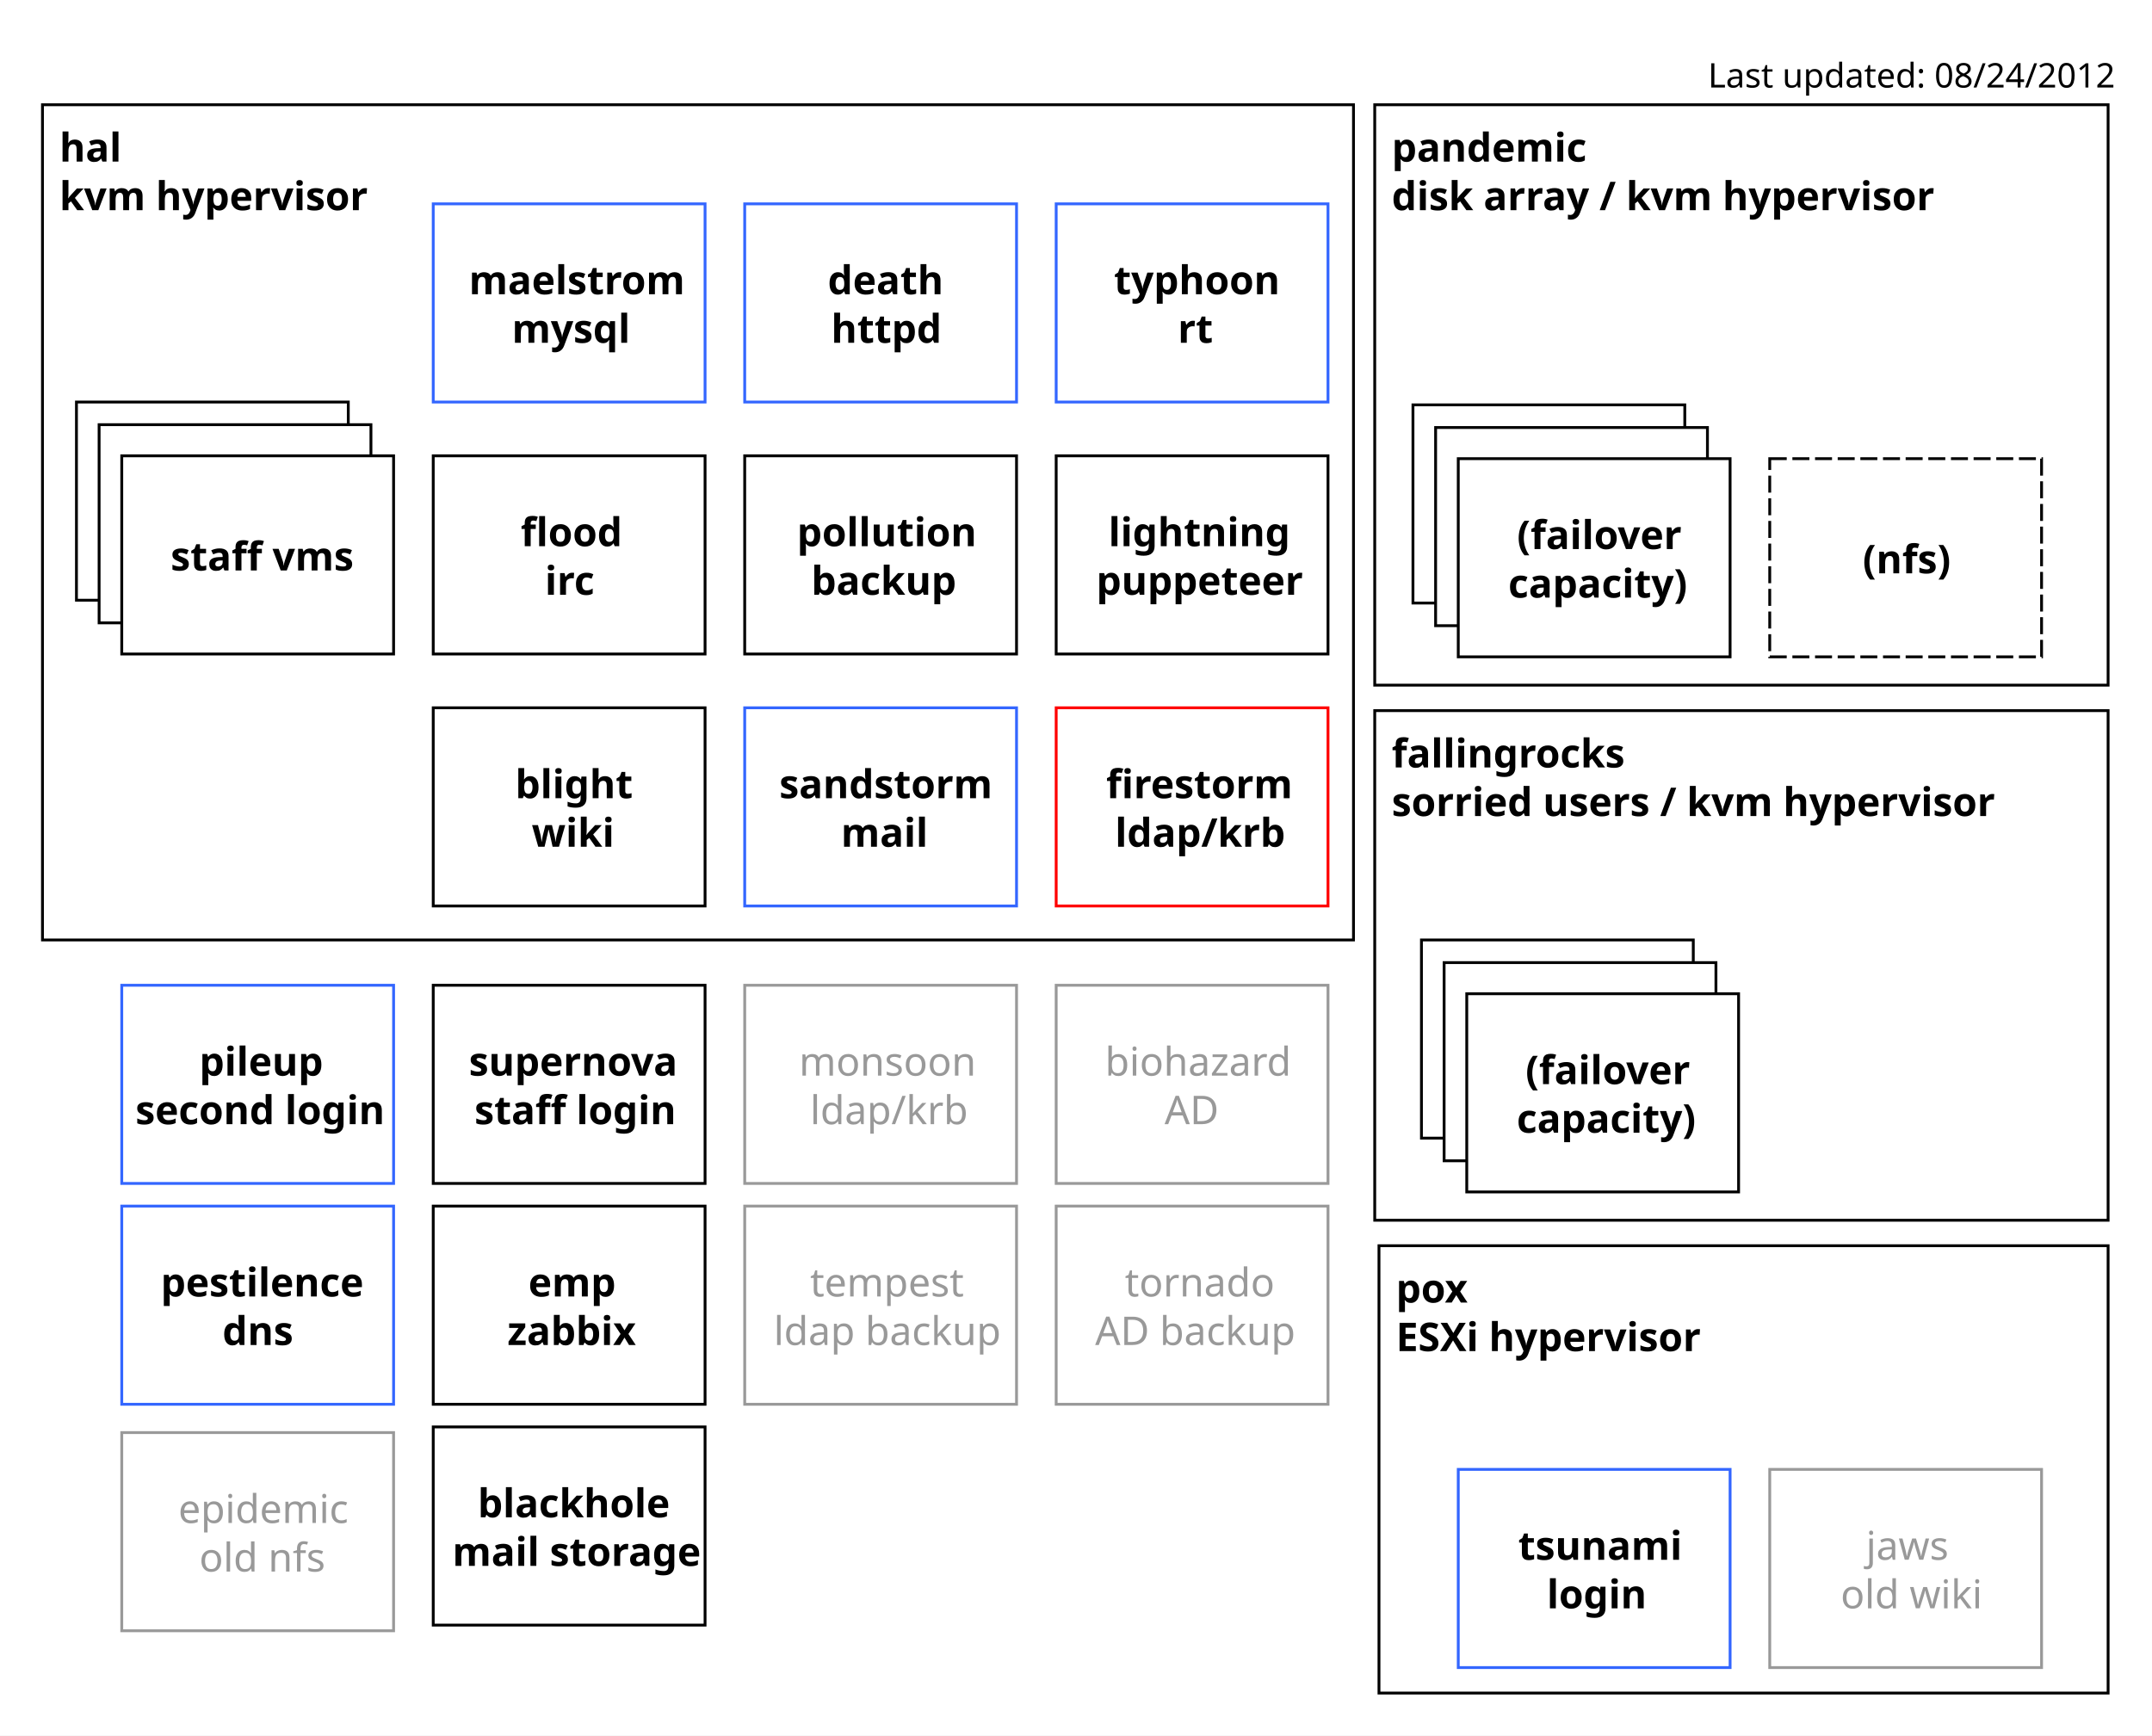
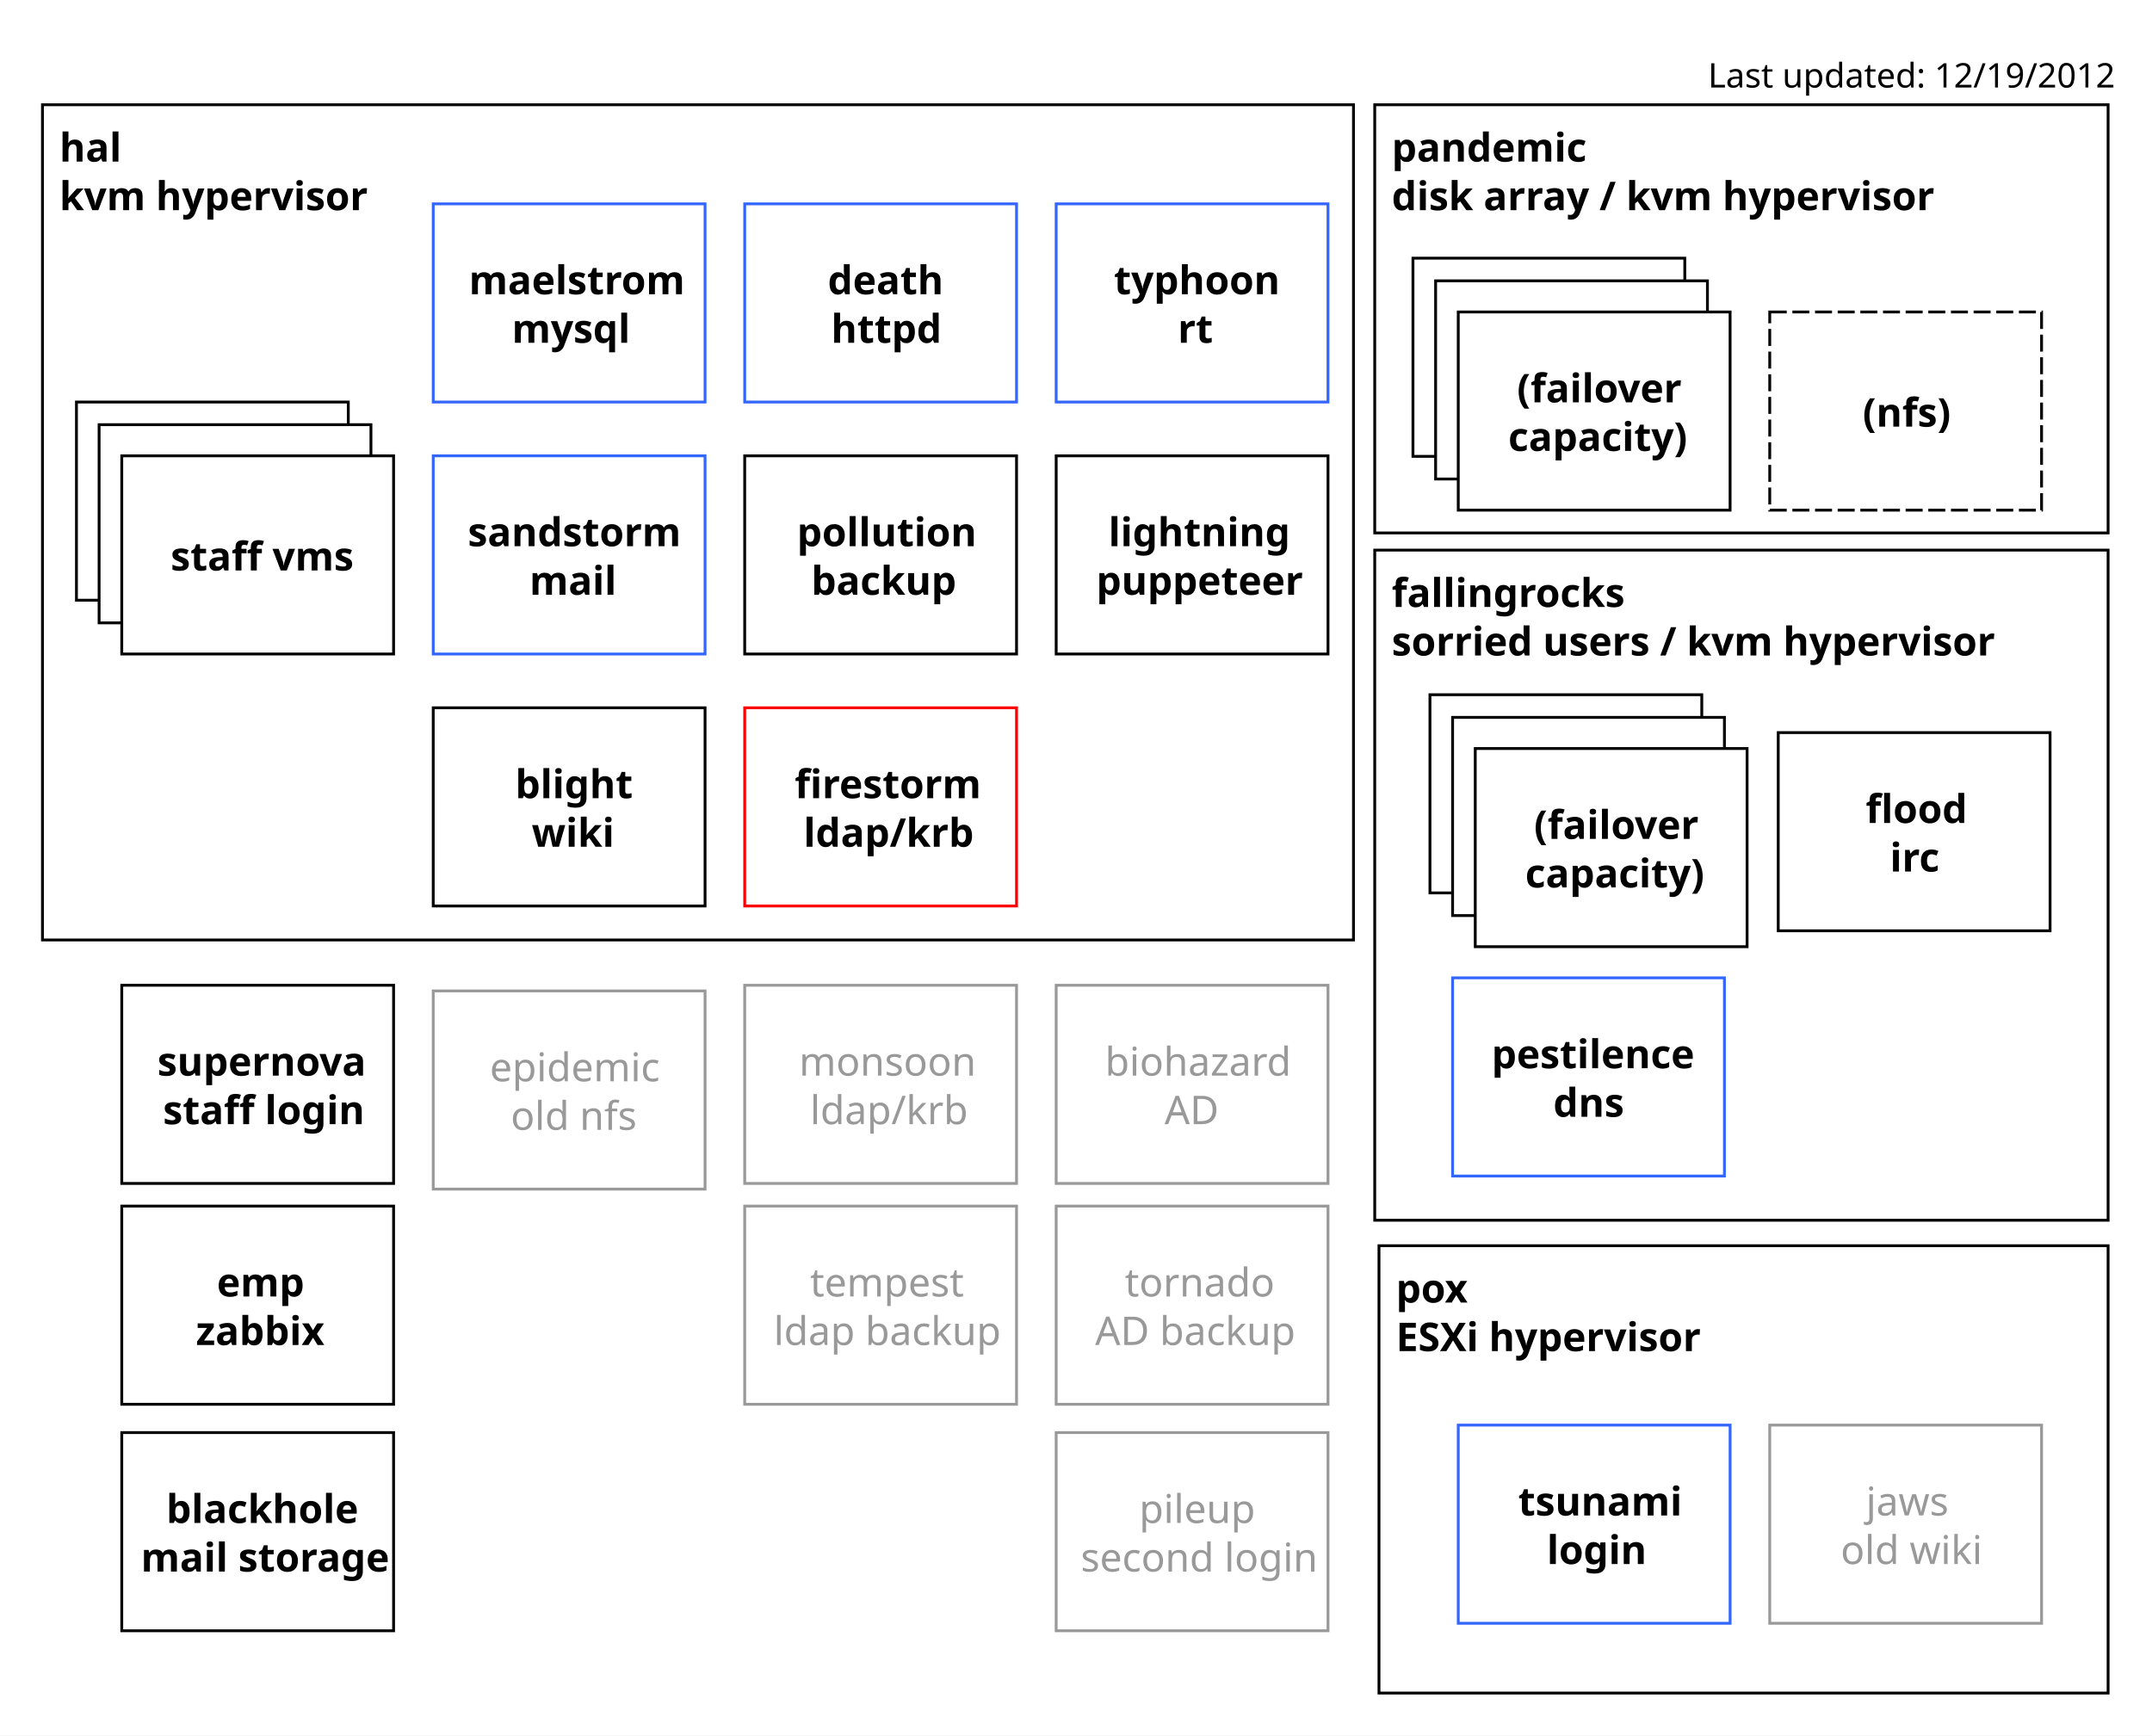
<svg xmlns="http://www.w3.org/2000/svg" xmlns:xlink="http://www.w3.org/1999/xlink" fill-opacity="1" color-rendering="auto" color-interpolation="auto" stroke="black" text-rendering="auto" stroke-linecap="square" width="760" stroke-miterlimit="10" stroke-opacity="1" shape-rendering="auto" fill="black" stroke-dasharray="none" font-weight="normal" stroke-width="1" height="613" font-family="'Dialog'" font-style="normal" stroke-linejoin="miter" font-size="12" stroke-dashoffset="0" image-rendering="auto">
  <defs id="genericDefs" />
  <g>
    <defs id="defs1">
      <clipPath clipPathUnits="userSpaceOnUse" id="clipPath1">
        <path d="M0 0 L760 0 L760 613 L0 613 L0 0 Z" />
      </clipPath>
      <clipPath clipPathUnits="userSpaceOnUse" id="clipPath2">
        <path d="M-63 -115 L697 -115 L697 498 L-63 498 L-63 -115 Z" />
      </clipPath>
    </defs>
    <g fill="white" transform="translate(63,115)" stroke="white">
      <rect x="-63" width="760" height="613" y="-115" clip-path="url(#clipPath2)" stroke="none" />
    </g>
    <g id="y.node.0">
      <a target="_blank" xlink:type="simple" xlink:href="hal/" xlink:show="new">
        <g>
          <g font-size="14" stroke-miterlimit="1.45" font-weight="bold" font-family="sans-serif" transform="matrix(1,0,0,1,63,115)" stroke-linecap="butt">
            <text x="-42" xml:space="preserve" y="-57.925" stroke="none">hal</text>
          </g>
          <g font-size="14" stroke-miterlimit="1.45" font-weight="bold" font-family="sans-serif" transform="matrix(1,0,0,1,63,115)" stroke-linecap="butt">
            <text x="-42" xml:space="preserve" y="-40.773" stroke="none">kvm hypervisor</text>
          </g>
        </g>
        <g stroke-linecap="butt" transform="matrix(1,0,0,1,63,115)" stroke-miterlimit="1.45">
          <rect fill="none" x="-48" width="463" height="295" y="-78" />
        </g>
      </a>
    </g>
    <g id="y.node.1">
      <a target="_blank" xlink:type="simple" xlink:href="flood/" xlink:show="new">
        <g fill="white" transform="matrix(1,0,0,1,63,115)" stroke="white">
-           <rect x="90" width="96" height="70" y="46" stroke="none" />
-         </g>
-         <g>
-           <g font-size="14" stroke-miterlimit="1.45" font-weight="bold" font-family="sans-serif" transform="matrix(1,0,0,1,63,115)" stroke-linecap="butt">
-             <text x="120.897" xml:space="preserve" y="77.924" stroke="none">flood</text>
-             <text x="129.438" xml:space="preserve" y="95.075" stroke="none">irc</text>
-           </g>
-         </g>
-         <g stroke-linecap="butt" transform="matrix(1,0,0,1,63,115)" stroke-miterlimit="1.45">
-           <rect fill="none" x="90" width="96" height="70" y="46" />
+           <rect x="565" width="96" height="70" y="143.762" stroke="none" />
+         </g>
+         <g>
+           <g font-size="14" stroke-miterlimit="1.45" font-weight="bold" font-family="sans-serif" transform="matrix(1,0,0,1,63,115)" stroke-linecap="butt">
+             <text x="595.896" xml:space="preserve" y="175.685" stroke="none">flood</text>
+             <text x="604.438" xml:space="preserve" y="192.837" stroke="none">irc</text>
+           </g>
+         </g>
+         <g stroke-linecap="butt" transform="matrix(1,0,0,1,63,115)" stroke-miterlimit="1.45">
+           <rect fill="none" x="565" width="96" height="70" y="143.762" />
        </g>
      </a>
    </g>
    <g id="y.node.2">
      <a target="_blank" xlink:type="simple" xlink:href="death/" xlink:show="new">
        <g fill="white" transform="matrix(1,0,0,1,63,115)" stroke="white">
          <rect x="200" width="96" height="70" y="-43" stroke="none" />
        </g>
        <g>
          <g font-size="14" stroke-miterlimit="1.45" font-weight="bold" font-family="sans-serif" transform="matrix(1,0,0,1,63,115)" stroke-linecap="butt">
            <text x="229.331" xml:space="preserve" y="-11.076" stroke="none">death</text>
            <text x="230.51" xml:space="preserve" y="6.075" stroke="none">httpd</text>
          </g>
        </g>
        <g fill="rgb(51,102,255)" stroke-miterlimit="1.45" transform="matrix(1,0,0,1,63,115)" stroke-linecap="butt" stroke="rgb(51,102,255)">
          <rect fill="none" x="200" width="96" height="70" y="-43" />
        </g>
      </a>
    </g>
    <g id="y.node.3">
      <g fill="white" transform="matrix(1,0,0,1,63,115)" stroke="white">
        <rect x="90" width="96" height="70" y="-43" stroke="none" />
      </g>
      <g>
        <g font-size="14" stroke-miterlimit="1.45" font-weight="bold" font-family="sans-serif" transform="matrix(1,0,0,1,63,115)" stroke-linecap="butt">
          <text x="102.597" xml:space="preserve" y="-11.076" stroke="none">maelstrom</text>
          <text x="117.769" xml:space="preserve" y="6.075" stroke="none">mysql</text>
        </g>
      </g>
      <g fill="rgb(51,102,255)" stroke-miterlimit="1.45" transform="matrix(1,0,0,1,63,115)" stroke-linecap="butt" stroke="rgb(51,102,255)">
        <rect fill="none" x="90" width="96" height="70" y="-43" />
      </g>
    </g>
    <g id="y.node.4">
      <a target="_blank" xlink:type="simple" xlink:href="pollution/" xlink:show="new">
        <g fill="white" transform="matrix(1,0,0,1,63,115)" stroke="white">
          <rect x="200" width="96" height="70" y="46" stroke="none" />
        </g>
        <g>
          <g font-size="14" stroke-miterlimit="1.45" font-weight="bold" font-family="sans-serif" transform="matrix(1,0,0,1,63,115)" stroke-linecap="butt">
            <text x="218.455" xml:space="preserve" y="77.924" stroke="none">pollution</text>
            <text x="223.493" xml:space="preserve" y="95.075" stroke="none">backup</text>
          </g>
        </g>
        <g stroke-linecap="butt" transform="matrix(1,0,0,1,63,115)" stroke-miterlimit="1.45">
          <rect fill="none" x="200" width="96" height="70" y="46" />
        </g>
      </a>
    </g>
    <g id="y.node.5">
      <a target="_blank" xlink:type="simple" xlink:href="pox/" xlink:show="new">
        <g>
          <g font-size="14" stroke-miterlimit="1.45" font-weight="bold" font-family="sans-serif" transform="matrix(1,0,0,1,63,115)" stroke-linecap="butt">
            <text x="430" xml:space="preserve" y="345.075" stroke="none">pox</text>
            <text x="430" xml:space="preserve" y="362.227" stroke="none">ESXi hypervisor</text>
          </g>
        </g>
        <g stroke-linecap="butt" transform="matrix(1,0,0,1,63,115)" stroke-miterlimit="1.45">
          <rect fill="none" x="424" width="257.5" height="158" y="325" />
        </g>
      </a>
    </g>
    <g id="y.node.6">
      <a target="_blank" xlink:type="simple" xlink:href="tsunami/" xlink:show="new">
        <g fill="white" transform="matrix(1,0,0,1,63,115)" stroke="white">
-           <rect x="452" width="96" height="70" y="404" stroke="none" />
-         </g>
-         <g>
-           <g font-size="14" stroke-miterlimit="1.45" font-weight="bold" font-family="sans-serif" transform="matrix(1,0,0,1,63,115)" stroke-linecap="butt">
-             <text x="473.162" xml:space="preserve" y="435.924" stroke="none">tsunami</text>
-             <text x="483.283" xml:space="preserve" y="453.075" stroke="none">login</text>
+           <rect x="452" width="96" height="70" y="388.359" stroke="none" />
+         </g>
+         <g>
+           <g font-size="14" stroke-miterlimit="1.45" font-weight="bold" font-family="sans-serif" transform="matrix(1,0,0,1,63,115)" stroke-linecap="butt">
+             <text x="473.162" xml:space="preserve" y="420.283" stroke="none">tsunami</text>
+             <text x="483.283" xml:space="preserve" y="437.435" stroke="none">login</text>
          </g>
        </g>
        <g fill="rgb(51,102,255)" stroke-miterlimit="1.45" transform="matrix(1,0,0,1,63,115)" stroke-linecap="butt" stroke="rgb(51,102,255)">
-           <rect fill="none" x="452" width="96" height="70" y="404" />
+           <rect fill="none" x="452" width="96" height="70" y="388.359" />
        </g>
      </a>
    </g>
    <g id="y.node.7">
      <a target="_blank" xlink:type="simple" xlink:href="pileup/" xlink:show="new">
        <g fill="white" transform="matrix(1,0,0,1,63,115)" stroke="white">
-           <rect x="-20" width="96" height="70" y="233" stroke="none" />
-         </g>
-         <g>
-           <g font-size="14" stroke-miterlimit="1.45" font-weight="bold" font-family="sans-serif" transform="matrix(1,0,0,1,63,115)" stroke-linecap="butt">
-             <text x="7.39" xml:space="preserve" y="264.924" stroke="none">pileup</text>
-             <text x="-15.169" xml:space="preserve" y="282.075" stroke="none">second login</text>
-           </g>
-         </g>
-         <g fill="rgb(51,102,255)" stroke-miterlimit="1.45" transform="matrix(1,0,0,1,63,115)" stroke-linecap="butt" stroke="rgb(51,102,255)">
-           <rect fill="none" x="-20" width="96" height="70" y="233" />
+           <rect x="310" width="96" height="70" y="391" stroke="none" />
+         </g>
+         <g>
+           <g font-size="14" stroke-linecap="butt" transform="matrix(1,0,0,1,63,115)" fill="rgb(153,153,153)" font-family="sans-serif" stroke="rgb(153,153,153)" stroke-miterlimit="1.45">
+             <text x="339.317" xml:space="preserve" y="422.924" stroke="none">pileup</text>
+             <text x="318.693" xml:space="preserve" y="440.075" stroke="none">second login</text>
+           </g>
+         </g>
+         <g fill="rgb(153,153,153)" stroke-miterlimit="1.45" transform="matrix(1,0,0,1,63,115)" stroke-linecap="butt" stroke="rgb(153,153,153)">
+           <rect fill="none" x="310" width="96" height="70" y="391" />
        </g>
      </a>
    </g>
    <g id="y.node.8">
      <a target="_blank" xlink:type="simple" xlink:href="lightning/" xlink:show="new">
        <g fill="white" transform="matrix(1,0,0,1,63,115)" stroke="white">
          <rect x="310" width="96" height="70" y="46" stroke="none" />
        </g>
        <g>
          <g font-size="14" stroke-miterlimit="1.45" font-weight="bold" font-family="sans-serif" transform="matrix(1,0,0,1,63,115)" stroke-linecap="butt">
            <text x="328.455" xml:space="preserve" y="77.924" stroke="none">lightning</text>
            <text x="324.162" xml:space="preserve" y="95.075" stroke="none">puppeteer</text>
          </g>
        </g>
        <g stroke-linecap="butt" transform="matrix(1,0,0,1,63,115)" stroke-miterlimit="1.45">
          <rect fill="none" x="310" width="96" height="70" y="46" />
        </g>
      </a>
    </g>
    <g id="y.node.9">
      <a target="_blank" xlink:type="simple" xlink:href="pestilence/" xlink:show="new">
        <g fill="white" transform="matrix(1,0,0,1,63,115)" stroke="white">
-           <rect x="-20" width="96" height="70" y="311" stroke="none" />
-         </g>
-         <g>
-           <g font-size="14" stroke-miterlimit="1.45" font-weight="bold" font-family="sans-serif" transform="matrix(1,0,0,1,63,115)" stroke-linecap="butt">
-             <text x="-6.238" xml:space="preserve" y="342.924" stroke="none">pestilence</text>
-             <text x="15.555" xml:space="preserve" y="360.075" stroke="none">dns</text>
+           <rect x="450" width="96" height="70" y="230.381" stroke="none" />
+         </g>
+         <g>
+           <g font-size="14" stroke-miterlimit="1.45" font-weight="bold" font-family="sans-serif" transform="matrix(1,0,0,1,63,115)" stroke-linecap="butt">
+             <text x="463.762" xml:space="preserve" y="262.305" stroke="none">pestilence</text>
+             <text x="485.555" xml:space="preserve" y="279.456" stroke="none">dns</text>
          </g>
        </g>
        <g fill="rgb(51,102,255)" stroke-miterlimit="1.45" transform="matrix(1,0,0,1,63,115)" stroke-linecap="butt" stroke="rgb(51,102,255)">
-           <rect fill="none" x="-20" width="96" height="70" y="311" />
+           <rect fill="none" x="450" width="96" height="70" y="230.381" />
        </g>
      </a>
    </g>
    <g id="y.node.10">
      <a target="_blank" xlink:type="simple" xlink:href="supernova/" xlink:show="new">
        <g fill="white" transform="matrix(1,0,0,1,63,115)" stroke="white">
-           <rect x="90" width="96" height="70" y="233" stroke="none" />
-         </g>
-         <g>
-           <g font-size="14" stroke-miterlimit="1.45" font-weight="bold" font-family="sans-serif" transform="matrix(1,0,0,1,63,115)" stroke-linecap="butt">
-             <text x="102.6" xml:space="preserve" y="264.924" stroke="none">supernova</text>
-             <text x="104.559" xml:space="preserve" y="282.075" stroke="none">staff login</text>
-           </g>
-         </g>
-         <g stroke-linecap="butt" transform="matrix(1,0,0,1,63,115)" stroke-miterlimit="1.45">
-           <rect fill="none" x="90" width="96" height="70" y="233" />
+           <rect x="-20" width="96" height="70" y="233" stroke="none" />
+         </g>
+         <g>
+           <g font-size="14" stroke-miterlimit="1.45" font-weight="bold" font-family="sans-serif" transform="matrix(1,0,0,1,63,115)" stroke-linecap="butt">
+             <text x="-7.4" xml:space="preserve" y="264.924" stroke="none">supernova</text>
+             <text x="-5.441" xml:space="preserve" y="282.075" stroke="none">staff login</text>
+           </g>
+         </g>
+         <g stroke-linecap="butt" transform="matrix(1,0,0,1,63,115)" stroke-miterlimit="1.45">
+           <rect fill="none" x="-20" width="96" height="70" y="233" />
        </g>
      </a>
    </g>
    <g id="y.node.11">
      <g fill="white" transform="matrix(1,0,0,1,63,115)" stroke="white">
-         <rect x="-20" width="96" height="70" y="391" stroke="none" />
+         <rect x="90" width="96" height="70" y="235" stroke="none" />
      </g>
      <g>
        <g font-size="14" stroke-linecap="butt" transform="matrix(1,0,0,1,63,115)" fill="rgb(153,153,153)" font-family="sans-serif" stroke="rgb(153,153,153)" stroke-miterlimit="1.45">
-           <text x="-0.014" xml:space="preserve" y="422.924" stroke="none">epidemic</text>
-           <text x="7.376" xml:space="preserve" y="440.075" stroke="none">old nfs</text>
+           <text x="109.986" xml:space="preserve" y="266.924" stroke="none">epidemic</text>
+           <text x="117.376" xml:space="preserve" y="284.075" stroke="none">old nfs</text>
        </g>
      </g>
      <g fill="rgb(153,153,153)" stroke-miterlimit="1.45" transform="matrix(1,0,0,1,63,115)" stroke-linecap="butt" stroke="rgb(153,153,153)">
-         <rect fill="none" x="-20" width="96" height="70" y="391" />
+         <rect fill="none" x="90" width="96" height="70" y="235" />
      </g>
    </g>
    <g id="y.node.12">
      <a target="_blank" xlink:type="simple" xlink:href="emp/" xlink:show="new">
        <g fill="white" transform="matrix(1,0,0,1,63,115)" stroke="white">
-           <rect x="90" width="96" height="70" y="311" stroke="none" />
-         </g>
-         <g>
-           <g font-size="14" stroke-miterlimit="1.45" font-weight="bold" font-family="sans-serif" transform="matrix(1,0,0,1,63,115)" stroke-linecap="butt">
-             <text x="123.607" xml:space="preserve" y="342.924" stroke="none">emp</text>
-             <text x="116.217" xml:space="preserve" y="360.075" stroke="none">zabbix</text>
-           </g>
-         </g>
-         <g stroke-linecap="butt" transform="matrix(1,0,0,1,63,115)" stroke-miterlimit="1.45">
-           <rect fill="none" x="90" width="96" height="70" y="311" />
+           <rect x="-20" width="96" height="70" y="311" stroke="none" />
+         </g>
+         <g>
+           <g font-size="14" stroke-miterlimit="1.45" font-weight="bold" font-family="sans-serif" transform="matrix(1,0,0,1,63,115)" stroke-linecap="butt">
+             <text x="13.607" xml:space="preserve" y="342.924" stroke="none">emp</text>
+             <text x="6.217" xml:space="preserve" y="360.075" stroke="none">zabbix</text>
+           </g>
+         </g>
+         <g stroke-linecap="butt" transform="matrix(1,0,0,1,63,115)" stroke-miterlimit="1.45">
+           <rect fill="none" x="-20" width="96" height="70" y="311" />
        </g>
      </a>
    </g>
    <g id="y.node.13">
      <a target="_blank" xlink:type="simple" xlink:href="firestorm/" xlink:show="new">
        <g fill="white" transform="matrix(1,0,0,1,63,115)" stroke="white">
-           <rect x="310" width="96" height="70" y="135" stroke="none" />
-         </g>
-         <g>
-           <g font-size="14" stroke-miterlimit="1.45" font-weight="bold" font-family="sans-serif" transform="matrix(1,0,0,1,63,115)" stroke-linecap="butt">
-             <text x="327.659" xml:space="preserve" y="166.924" stroke="none">firestorm</text>
-             <text x="330.772" xml:space="preserve" y="184.075" stroke="none">ldap/krb</text>
+           <rect x="200" width="96" height="70" y="135" stroke="none" />
+         </g>
+         <g>
+           <g font-size="14" stroke-miterlimit="1.45" font-weight="bold" font-family="sans-serif" transform="matrix(1,0,0,1,63,115)" stroke-linecap="butt">
+             <text x="217.659" xml:space="preserve" y="166.924" stroke="none">firestorm</text>
+             <text x="220.773" xml:space="preserve" y="184.075" stroke="none">ldap/krb</text>
          </g>
        </g>
        <g fill="red" stroke-miterlimit="1.45" transform="matrix(1,0,0,1,63,115)" stroke-linecap="butt" stroke="red">
-           <rect fill="none" x="310" width="96" height="70" y="135" />
+           <rect fill="none" x="200" width="96" height="70" y="135" />
        </g>
      </a>
    </g>
    <g id="y.node.14">
      <a target="_blank" xlink:type="simple" xlink:href="tempest/" xlink:show="new">
        <g fill="white" transform="matrix(1,0,0,1,63,115)" stroke="white">
          <rect x="200" width="96" height="70" y="311" stroke="none" />
        </g>
        <g>
          <g font-size="14" stroke-linecap="butt" transform="matrix(1,0,0,1,63,115)" fill="rgb(153,153,153)" font-family="sans-serif" stroke="rgb(153,153,153)" stroke-miterlimit="1.45">
            <text x="223.1" xml:space="preserve" y="342.924" stroke="none">tempest</text>
            <text x="210.249" xml:space="preserve" y="360.075" stroke="none">ldap backup</text>
          </g>
        </g>
        <g fill="rgb(153,153,153)" stroke-miterlimit="1.45" transform="matrix(1,0,0,1,63,115)" stroke-linecap="butt" stroke="rgb(153,153,153)">
          <rect fill="none" x="200" width="96" height="70" y="311" />
        </g>
      </a>
    </g>
    <g id="y.node.15">
      <g fill="white" transform="matrix(1,0,0,1,63,115)" stroke="white">
        <rect x="-36" width="96" height="70" y="27" stroke="none" />
      </g>
      <g />
      <g stroke-linecap="butt" transform="matrix(1,0,0,1,63,115)" stroke-miterlimit="1.45">
        <rect fill="none" x="-36" width="96" height="70" y="27" />
      </g>
    </g>
    <g id="y.node.16">
      <g fill="white" transform="matrix(1,0,0,1,63,115)" stroke="white">
        <rect x="-28" width="96" height="70" y="35" stroke="none" />
      </g>
      <g />
      <g stroke-linecap="butt" transform="matrix(1,0,0,1,63,115)" stroke-miterlimit="1.45">
        <rect fill="none" x="-28" width="96" height="70" y="35" />
      </g>
    </g>
    <g id="y.node.17">
      <g fill="white" transform="matrix(1,0,0,1,63,115)" stroke="white">
        <rect x="-20" width="96" height="70" y="46" stroke="none" />
      </g>
      <g>
        <g font-size="14" stroke-miterlimit="1.45" font-weight="bold" font-family="sans-serif" transform="matrix(1,0,0,1,63,115)" stroke-linecap="butt">
          <text x="-2.734" xml:space="preserve" y="86.499" stroke="none">staff vms</text>
        </g>
      </g>
      <g stroke-linecap="butt" transform="matrix(1,0,0,1,63,115)" stroke-miterlimit="1.45">
        <rect fill="none" x="-20" width="96" height="70" y="46" />
      </g>
    </g>
    <g id="y.node.18">
      <a target="_blank" xlink:type="simple" xlink:href="biohazard/" xlink:show="new">
        <g fill="white" transform="matrix(1,0,0,1,63,115)" stroke="white">
          <rect x="310" width="96" height="70" y="233" stroke="none" />
        </g>
        <g>
          <g font-size="14" stroke-linecap="butt" transform="matrix(1,0,0,1,63,115)" fill="rgb(153,153,153)" font-family="sans-serif" stroke="rgb(153,153,153)" stroke-miterlimit="1.45">
            <text x="327.255" xml:space="preserve" y="264.924" stroke="none">biohazard</text>
            <text x="348.276" xml:space="preserve" y="282.075" stroke="none">AD</text>
          </g>
        </g>
        <g fill="rgb(153,153,153)" stroke-miterlimit="1.45" transform="matrix(1,0,0,1,63,115)" stroke-linecap="butt" stroke="rgb(153,153,153)">
          <rect fill="none" x="310" width="96" height="70" y="233" />
        </g>
      </a>
    </g>
    <g id="y.node.19">
      <a target="_blank" xlink:type="simple" xlink:href="tornado/" xlink:show="new">
        <g fill="white" transform="matrix(1,0,0,1,63,115)" stroke="white">
          <rect x="310" width="96" height="70" y="311" stroke="none" />
        </g>
        <g>
          <g font-size="14" stroke-linecap="butt" transform="matrix(1,0,0,1,63,115)" fill="rgb(153,153,153)" font-family="sans-serif" stroke="rgb(153,153,153)" stroke-miterlimit="1.45">
            <text x="334.259" xml:space="preserve" y="342.924" stroke="none">tornado</text>
            <text x="323.759" xml:space="preserve" y="360.075" stroke="none">AD backup</text>
          </g>
        </g>
        <g fill="rgb(153,153,153)" stroke-miterlimit="1.45" transform="matrix(1,0,0,1,63,115)" stroke-linecap="butt" stroke="rgb(153,153,153)">
          <rect fill="none" x="310" width="96" height="70" y="311" />
        </g>
      </a>
    </g>
    <g id="y.node.20">
      <a target="_blank" xlink:type="simple" xlink:href="jaws/" xlink:show="new">
        <g fill="white" transform="matrix(1,0,0,1,63,115)" stroke="white">
-           <rect x="562" width="96" height="70" y="404" stroke="none" />
+           <rect x="562" width="96" height="70" y="388.359" stroke="none" />
        </g>
        <g>
          <g font-size="14" stroke-linecap="butt" transform="matrix(1,0,0,1,63,115)" fill="rgb(153,153,153)" font-family="sans-serif" stroke="rgb(153,153,153)" stroke-miterlimit="1.45">
-             <text x="595.997" xml:space="preserve" y="435.924" stroke="none">jaws</text>
-             <text x="587.048" xml:space="preserve" y="453.075" stroke="none">old wiki</text>
+             <text x="595.997" xml:space="preserve" y="420.283" stroke="none">jaws</text>
+             <text x="587.048" xml:space="preserve" y="437.435" stroke="none">old wiki</text>
          </g>
        </g>
        <g fill="rgb(153,153,153)" stroke-miterlimit="1.45" transform="matrix(1,0,0,1,63,115)" stroke-linecap="butt" stroke="rgb(153,153,153)">
-           <rect fill="none" x="562" width="96" height="70" y="404" />
+           <rect fill="none" x="562" width="96" height="70" y="388.359" />
        </g>
      </a>
    </g>
    <g id="y.node.21">
      <a target="_blank" xlink:type="simple" xlink:href="sandstorm/" xlink:show="new">
        <g fill="white" transform="matrix(1,0,0,1,63,115)" stroke="white">
-           <rect x="200" width="96" height="70" y="135" stroke="none" />
-         </g>
-         <g>
-           <g font-size="14" stroke-miterlimit="1.45" font-weight="bold" font-family="sans-serif" transform="matrix(1,0,0,1,63,115)" stroke-linecap="butt">
-             <text x="212.214" xml:space="preserve" y="166.924" stroke="none">sandstorm</text>
-             <text x="233.993" xml:space="preserve" y="184.075" stroke="none">mail</text>
+           <rect x="90" width="96" height="70" y="46" stroke="none" />
+         </g>
+         <g>
+           <g font-size="14" stroke-miterlimit="1.45" font-weight="bold" font-family="sans-serif" transform="matrix(1,0,0,1,63,115)" stroke-linecap="butt">
+             <text x="102.214" xml:space="preserve" y="77.924" stroke="none">sandstorm</text>
+             <text x="123.993" xml:space="preserve" y="95.075" stroke="none">mail</text>
          </g>
        </g>
        <g fill="rgb(51,102,255)" stroke-miterlimit="1.45" transform="matrix(1,0,0,1,63,115)" stroke-linecap="butt" stroke="rgb(51,102,255)">
-           <rect fill="none" x="200" width="96" height="70" y="135" />
+           <rect fill="none" x="90" width="96" height="70" y="46" />
        </g>
      </a>
    </g>
    <g id="y.node.22">
      <a target="_blank" xlink:type="simple" xlink:href="blackhole/" xlink:show="new">
        <g fill="white" transform="matrix(1,0,0,1,63,115)" stroke="white">
-           <rect x="90" width="96" height="70" y="389" stroke="none" />
-         </g>
-         <g>
-           <g font-size="14" stroke-miterlimit="1.45" font-weight="bold" font-family="sans-serif" transform="matrix(1,0,0,1,63,115)" stroke-linecap="butt">
-             <text x="105.71" xml:space="preserve" y="420.924" stroke="none">blackhole</text>
-             <text x="96.762" xml:space="preserve" y="438.075" stroke="none">mail storage</text>
-           </g>
-         </g>
-         <g stroke-linecap="butt" transform="matrix(1,0,0,1,63,115)" stroke-miterlimit="1.45">
-           <rect fill="none" x="90" width="96" height="70" y="389" />
+           <rect x="-20" width="96" height="70" y="391" stroke="none" />
+         </g>
+         <g>
+           <g font-size="14" stroke-miterlimit="1.45" font-weight="bold" font-family="sans-serif" transform="matrix(1,0,0,1,63,115)" stroke-linecap="butt">
+             <text x="-4.29" xml:space="preserve" y="422.924" stroke="none">blackhole</text>
+             <text x="-13.238" xml:space="preserve" y="440.075" stroke="none">mail storage</text>
+           </g>
+         </g>
+         <g stroke-linecap="butt" transform="matrix(1,0,0,1,63,115)" stroke-miterlimit="1.45">
+           <rect fill="none" x="-20" width="96" height="70" y="391" />
        </g>
      </a>
    </g>
    <g id="y.node.23">
      <a target="_blank" xlink:type="simple" xlink:href="pox/" xlink:show="new">
        <g>
          <g font-size="14" stroke-miterlimit="1.45" font-weight="bold" font-family="sans-serif" transform="matrix(1,0,0,1,63,115)" stroke-linecap="butt">
            <text x="428.5" xml:space="preserve" y="-57.925" stroke="none">pandemic</text>
            <text x="428.5" xml:space="preserve" y="-40.773" stroke="none">disk array / kvm hypervisor</text>
          </g>
        </g>
        <g stroke-linecap="butt" transform="matrix(1,0,0,1,63,115)" stroke-miterlimit="1.45">
-           <rect fill="none" x="422.5" width="259" height="205" y="-78" />
+           <rect fill="none" x="422.5" width="259" height="151.235" y="-78" />
        </g>
      </a>
    </g>
    <g id="y.node.24">
      <g fill="white" transform="matrix(1,0,0,1,63,115)" stroke="white">
-         <rect x="436" width="96" height="70" y="28" stroke="none" />
+         <rect x="436" width="96" height="70" y="-23.81" stroke="none" />
      </g>
      <g />
      <g stroke-linecap="butt" transform="matrix(1,0,0,1,63,115)" stroke-miterlimit="1.45">
-         <rect fill="none" x="436" width="96" height="70" y="28" />
+         <rect fill="none" x="436" width="96" height="70" y="-23.81" />
      </g>
    </g>
    <g id="y.node.25">
      <g fill="white" transform="matrix(1,0,0,1,63,115)" stroke="white">
-         <rect x="444" width="96" height="70" y="36" stroke="none" />
+         <rect x="444" width="96" height="70" y="-15.81" stroke="none" />
      </g>
      <g />
      <g stroke-linecap="butt" transform="matrix(1,0,0,1,63,115)" stroke-miterlimit="1.45">
-         <rect fill="none" x="444" width="96" height="70" y="36" />
+         <rect fill="none" x="444" width="96" height="70" y="-15.81" />
      </g>
    </g>
    <g id="y.node.26">
      <g fill="white" transform="matrix(1,0,0,1,63,115)" stroke="white">
-         <rect x="452" width="96" height="70" y="47" stroke="none" />
+         <rect x="452" width="96" height="70" y="-4.81" stroke="none" />
      </g>
      <g>
        <g font-size="14" stroke-miterlimit="1.45" font-weight="bold" font-family="sans-serif" transform="matrix(1,0,0,1,63,115)" stroke-linecap="butt">
-           <text x="472.769" xml:space="preserve" y="78.924" stroke="none">(failover</text>
-           <text x="469.652" xml:space="preserve" y="96.075" stroke="none">capacity)</text>
-         </g>
-       </g>
-       <g stroke-linecap="butt" transform="matrix(1,0,0,1,63,115)" stroke-miterlimit="1.45">
-         <rect fill="none" x="452" width="96" height="70" y="47" />
+           <text x="472.769" xml:space="preserve" y="27.114" stroke="none">(failover</text>
+           <text x="469.652" xml:space="preserve" y="44.266" stroke="none">capacity)</text>
+         </g>
+       </g>
+       <g stroke-linecap="butt" transform="matrix(1,0,0,1,63,115)" stroke-miterlimit="1.45">
+         <rect fill="none" x="452" width="96" height="70" y="-4.81" />
      </g>
    </g>
    <g id="y.node.27">
      <a target="_blank" xlink:type="simple" xlink:href="pandemic/" xlink:show="new">
        <g fill="white" transform="matrix(1,0,0,1,63,115)" stroke="white">
-           <rect x="562" width="96" height="70" y="47" stroke="none" />
-         </g>
-         <g>
-           <g font-size="14" stroke-miterlimit="1.45" font-weight="bold" font-family="sans-serif" transform="matrix(1,0,0,1,63,115)" stroke-linecap="butt">
-             <text x="594.838" xml:space="preserve" y="87.499" stroke="none">(nfs)</text>
+           <rect x="562" width="96" height="70" y="-4.81" stroke="none" />
+         </g>
+         <g>
+           <g font-size="14" stroke-miterlimit="1.45" font-weight="bold" font-family="sans-serif" transform="matrix(1,0,0,1,63,115)" stroke-linecap="butt">
+             <text x="594.838" xml:space="preserve" y="35.69" stroke="none">(nfs)</text>
          </g>
        </g>
        <g stroke-dasharray="6,2" stroke-miterlimit="1.45" transform="matrix(1,0,0,1,63,115)" stroke-linecap="butt">
-           <rect fill="none" x="562" width="96" height="70" y="47" />
+           <rect fill="none" x="562" width="96" height="70" y="-4.81" />
        </g>
      </a>
    </g>
    <g id="y.node.28">
      <a target="_blank" xlink:type="simple" xlink:href="typhoon/" xlink:show="new">
        <g fill="white" transform="matrix(1,0,0,1,63,115)" stroke="white">
          <rect x="310" width="96" height="70" y="-43" stroke="none" />
        </g>
        <g>
          <g font-size="14" stroke-miterlimit="1.45" font-weight="bold" font-family="sans-serif" transform="matrix(1,0,0,1,63,115)" stroke-linecap="butt">
            <text x="330.397" xml:space="preserve" y="-11.076" stroke="none">typhoon</text>
            <text x="352.945" xml:space="preserve" y="6.075" stroke="none">rt</text>
          </g>
        </g>
        <g fill="rgb(51,102,255)" stroke-miterlimit="1.45" transform="matrix(1,0,0,1,63,115)" stroke-linecap="butt" stroke="rgb(51,102,255)">
          <rect fill="none" x="310" width="96" height="70" y="-43" />
        </g>
      </a>
    </g>
    <g id="y.node.29">
      <a target="_blank" xlink:type="simple" xlink:href="monsoon/" xlink:show="new">
        <g fill="white" transform="matrix(1,0,0,1,63,115)" stroke="white">
          <rect x="200" width="96" height="70" y="233" stroke="none" />
        </g>
        <g>
          <g font-size="14" stroke-linecap="butt" transform="matrix(1,0,0,1,63,115)" fill="rgb(153,153,153)" font-family="sans-serif" stroke="rgb(153,153,153)" stroke-miterlimit="1.45">
            <text x="219.204" xml:space="preserve" y="264.924" stroke="none">monsoon</text>
            <text x="223.097" xml:space="preserve" y="282.075" stroke="none">ldap/krb</text>
          </g>
        </g>
        <g fill="rgb(153,153,153)" stroke-miterlimit="1.45" transform="matrix(1,0,0,1,63,115)" stroke-linecap="butt" stroke="rgb(153,153,153)">
          <rect fill="none" x="200" width="96" height="70" y="233" />
        </g>
      </a>
    </g>
    <g id="y.node.30">
      <g>
        <g stroke-miterlimit="1.45" font-family="sans-serif" transform="matrix(1,0,0,1,63,115)" stroke-linecap="butt">
-           <text x="540.2" xml:space="preserve" y="-84.089" stroke="none">Last updated: 08/24/2012</text>
+           <text x="540.2" xml:space="preserve" y="-84.089" stroke="none">Last updated: 12/19/2012</text>
        </g>
      </g>
    </g>
    <g id="y.node.31">
      <a target="_blank" xlink:type="simple" xlink:href="blight/" xlink:show="new">
        <g fill="white" transform="matrix(1,0,0,1,63,115)" stroke="white">
          <rect x="90" width="96" height="70" y="135" stroke="none" />
        </g>
        <g>
          <g font-size="14" stroke-miterlimit="1.45" font-weight="bold" font-family="sans-serif" transform="matrix(1,0,0,1,63,115)" stroke-linecap="butt">
            <text x="118.952" xml:space="preserve" y="166.924" stroke="none">blight</text>
            <text x="124.772" xml:space="preserve" y="184.075" stroke="none">wiki</text>
          </g>
        </g>
        <g stroke-linecap="butt" transform="matrix(1,0,0,1,63,115)" stroke-miterlimit="1.45">
          <rect fill="none" x="90" width="96" height="70" y="135" />
        </g>
      </a>
    </g>
    <g id="y.node.32">
      <a target="_blank" xlink:type="simple" xlink:href="pox/" xlink:show="new">
        <g>
          <g font-size="14" stroke-miterlimit="1.45" font-weight="bold" font-family="sans-serif" transform="matrix(1,0,0,1,63,115)" stroke-linecap="butt">
-             <text x="428.5" xml:space="preserve" y="156.075" stroke="none">fallingrocks</text>
-             <text x="428.5" xml:space="preserve" y="173.227" stroke="none">sorried users / kvm hypervisor</text>
-           </g>
-         </g>
-         <g stroke-linecap="butt" transform="matrix(1,0,0,1,63,115)" stroke-miterlimit="1.45">
-           <rect fill="none" x="422.5" width="259" height="180" y="136" />
+             <text x="428.5" xml:space="preserve" y="99.378" stroke="none">fallingrocks</text>
+             <text x="428.5" xml:space="preserve" y="116.529" stroke="none">sorried users / kvm hypervisor</text>
+           </g>
+         </g>
+         <g stroke-linecap="butt" transform="matrix(1,0,0,1,63,115)" stroke-miterlimit="1.45">
+           <rect fill="none" x="422.5" width="259" height="236.697" y="79.303" />
        </g>
      </a>
    </g>
    <g id="y.node.33">
      <g fill="white" transform="matrix(1,0,0,1,63,115)" stroke="white">
-         <rect x="439" width="96" height="70" y="217" stroke="none" />
+         <rect x="442" width="96" height="70" y="130.381" stroke="none" />
      </g>
      <g />
      <g stroke-linecap="butt" transform="matrix(1,0,0,1,63,115)" stroke-miterlimit="1.45">
-         <rect fill="none" x="439" width="96" height="70" y="217" />
+         <rect fill="none" x="442" width="96" height="70" y="130.381" />
      </g>
    </g>
    <g id="y.node.34">
      <g fill="white" transform="matrix(1,0,0,1,63,115)" stroke="white">
-         <rect x="447" width="96" height="70" y="225" stroke="none" />
+         <rect x="450" width="96" height="70" y="138.381" stroke="none" />
      </g>
      <g />
      <g stroke-linecap="butt" transform="matrix(1,0,0,1,63,115)" stroke-miterlimit="1.45">
-         <rect fill="none" x="447" width="96" height="70" y="225" />
+         <rect fill="none" x="450" width="96" height="70" y="138.381" />
      </g>
    </g>
    <g id="y.node.35">
      <g fill="white" transform="matrix(1,0,0,1,63,115)" stroke="white">
-         <rect x="455" width="96" height="70" y="236" stroke="none" />
+         <rect x="458" width="96" height="70" y="149.381" stroke="none" />
      </g>
      <g>
        <g font-size="14" stroke-miterlimit="1.45" font-weight="bold" font-family="sans-serif" transform="matrix(1,0,0,1,63,115)" stroke-linecap="butt">
-           <text x="475.769" xml:space="preserve" y="267.924" stroke="none">(failover</text>
-           <text x="472.652" xml:space="preserve" y="285.075" stroke="none">capacity)</text>
-         </g>
-       </g>
-       <g stroke-linecap="butt" transform="matrix(1,0,0,1,63,115)" stroke-miterlimit="1.45">
-         <rect fill="none" x="455" width="96" height="70" y="236" />
+           <text x="478.769" xml:space="preserve" y="181.305" stroke="none">(failover</text>
+           <text x="475.652" xml:space="preserve" y="198.456" stroke="none">capacity)</text>
+         </g>
+       </g>
+       <g stroke-linecap="butt" transform="matrix(1,0,0,1,63,115)" stroke-miterlimit="1.45">
+         <rect fill="none" x="458" width="96" height="70" y="149.381" />
      </g>
    </g>
    <g id="y.edge.0" />
  </g>
</svg>
